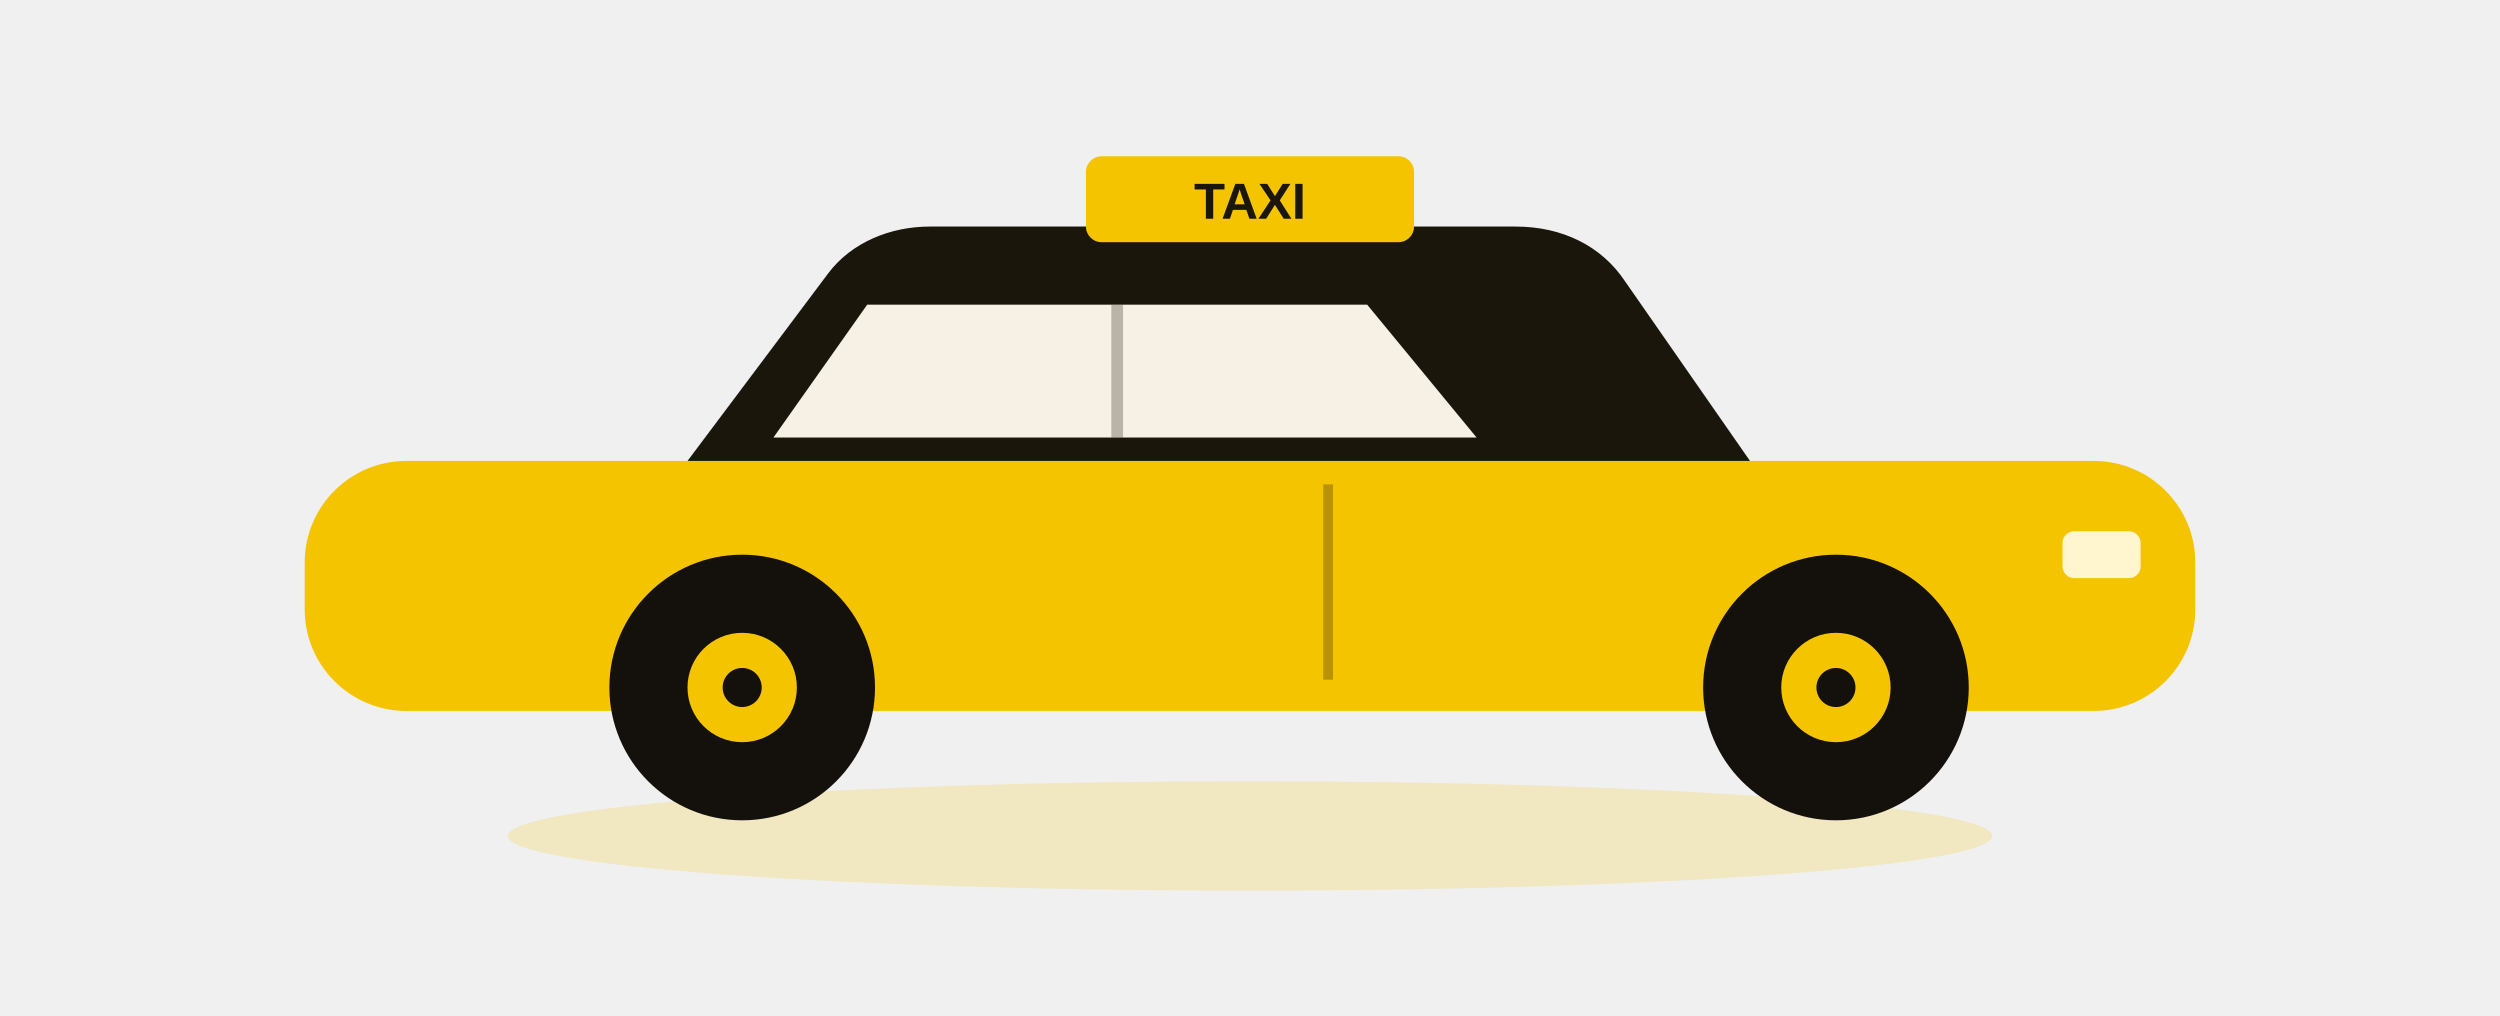
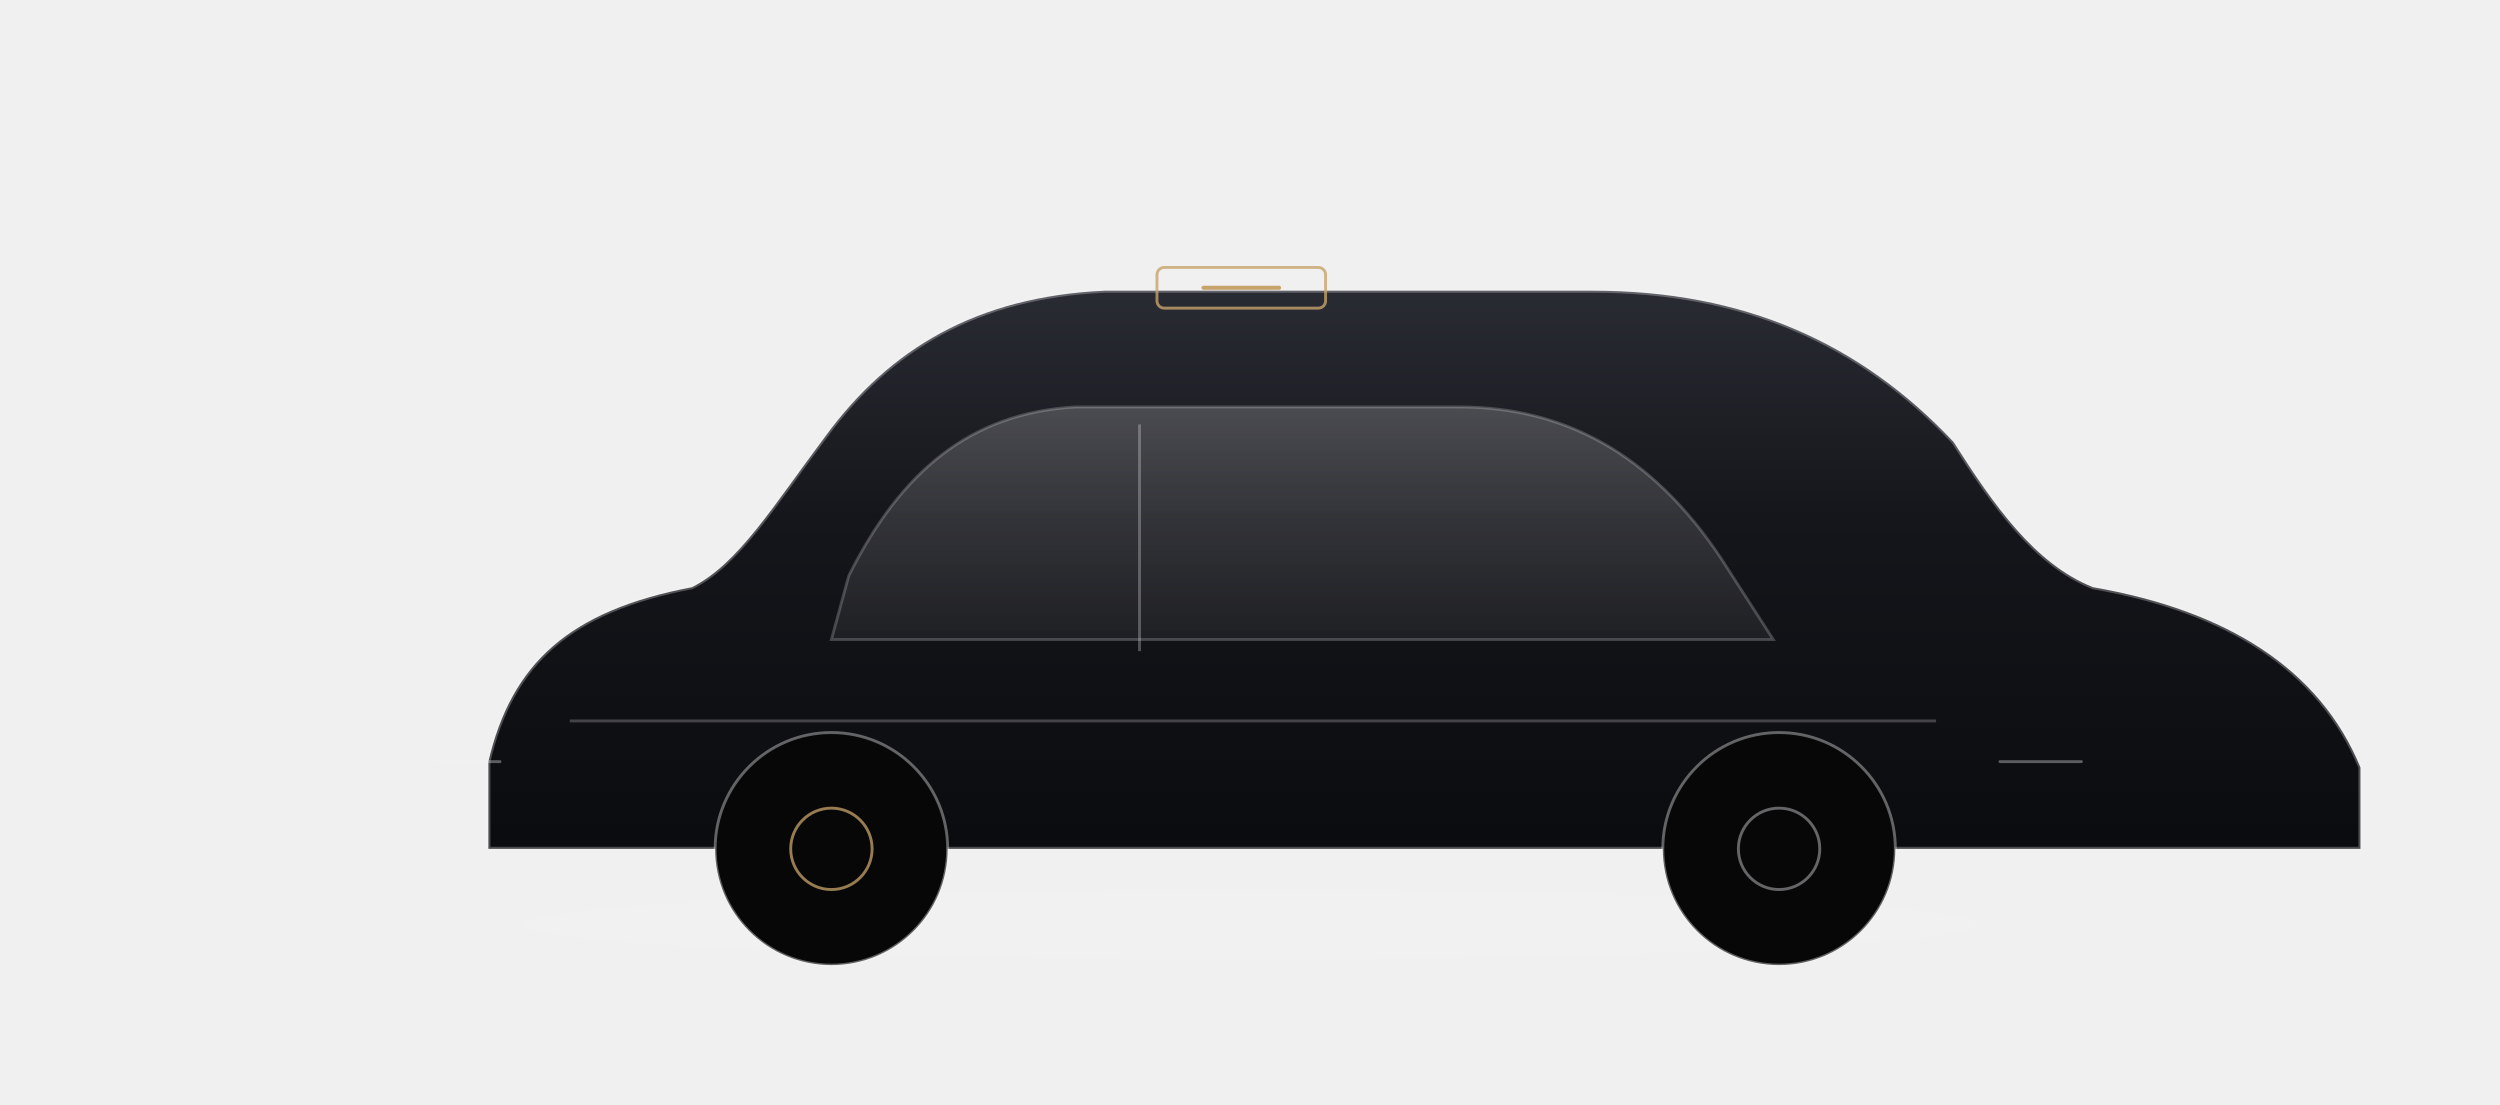
- <svg xmlns="http://www.w3.org/2000/svg" viewBox="0 0 640 260" fill="none">
-   <ellipse cx="320" cy="214" rx="190" ry="14" fill="#f5c400" opacity="0.2" />
-   <rect x="78" y="118" width="484" height="64" rx="26" fill="#f5c400" />
-   <path d="M176 118l36-48c6-8 16-12 26-12h150c12 0 22 5 28 14l32 46H176z" fill="#1a160c" />
-   <path d="M198 112l24-34h128l28 34H198z" fill="#f6f1e4" />
-   <path d="M286 78v34" stroke="#1a160c" stroke-opacity="0.28" stroke-width="3" />
-   <rect x="278" y="40" width="84" height="22" rx="4" fill="#f5c400" />
-   <text x="320" y="56" text-anchor="middle" font-family="Arial, Helvetica, sans-serif" font-size="13" font-weight="700" fill="#1a160c">TAXI</text>
-   <rect x="528" y="136" width="20" height="12" rx="3" fill="#fff6d0" />
-   <path d="M340 124v50" stroke="#1a160c" stroke-opacity="0.28" stroke-width="2.5" />
+ <svg xmlns="http://www.w3.org/2000/svg" viewBox="0 0 860 380" fill="none">
+   <ellipse cx="430" cy="318" rx="250" ry="12" fill="#fff" opacity="0.05" />
+   <path d="M168 262c8-34 28-52 70-60 16-8 28-28 46-52 22-30 52-48 96-50h168c52 0 92 18 124 52 14 22 28 42 48 50 46 8 78 28 92 62v28H168v-30z" fill="url(#body)" stroke="#f3f4f6" stroke-opacity=".28" stroke-width="1.4" />
+   <path d="M292 198c18-36 42-56 78-58h132c36 0 66 16 90 52l18 28H286l6-22z" fill="url(#glass)" stroke="#f3f4f6" stroke-opacity=".22" />
+   <path d="M392 146v78" stroke="#f3f4f6" stroke-opacity=".28" />
+   <path d="M196 248h470" stroke="#fff" stroke-opacity=".22" />
+   <rect x="398" y="92" width="58" height="14" rx="2.5" fill="none" stroke="#c6a36a" stroke-opacity=".8" />
+   <path d="M414 99h26" stroke="#c6a36a" stroke-width="1.4" stroke-linecap="round" />
  <g>
-     <circle cx="190" cy="176" r="34" fill="#14110c" />
-     <circle cx="190" cy="176" r="14" fill="#f5c400" />
-     <circle cx="190" cy="176" r="5" fill="#14110c" />
-     <circle cx="470" cy="176" r="34" fill="#14110c" />
-     <circle cx="470" cy="176" r="14" fill="#f5c400" />
-     <circle cx="470" cy="176" r="5" fill="#14110c" />
+     <circle cx="286" cy="292" r="40" fill="#070708" stroke="#f3f4f6" stroke-opacity=".38" />
+     <circle cx="286" cy="292" r="14" fill="none" stroke="#c6a36a" stroke-opacity=".75" />
+     <circle cx="612" cy="292" r="40" fill="#070708" stroke="#f3f4f6" stroke-opacity=".38" />
+     <circle cx="612" cy="292" r="14" fill="none" stroke="#f3f4f6" stroke-opacity=".4" />
  </g>
+   <path d="M150 262h22M688 262h28" stroke="#f3f4f6" stroke-opacity=".35" stroke-linecap="round" />
+   <defs>
+     <linearGradient id="body" x1="430" y1="90" x2="430" y2="300" gradientUnits="userSpaceOnUse">
+       <stop stop-color="#2c2e36" />
+       <stop offset=".42" stop-color="#15161b" />
+       <stop offset="1" stop-color="#0a0b0e" />
+     </linearGradient>
+     <linearGradient id="glass" x1="430" y1="130" x2="430" y2="230" gradientUnits="userSpaceOnUse">
+       <stop stop-color="#f3f4f6" stop-opacity=".22" />
+       <stop offset="1" stop-color="#f3f4f6" stop-opacity=".04" />
+     </linearGradient>
+   </defs>
</svg>
